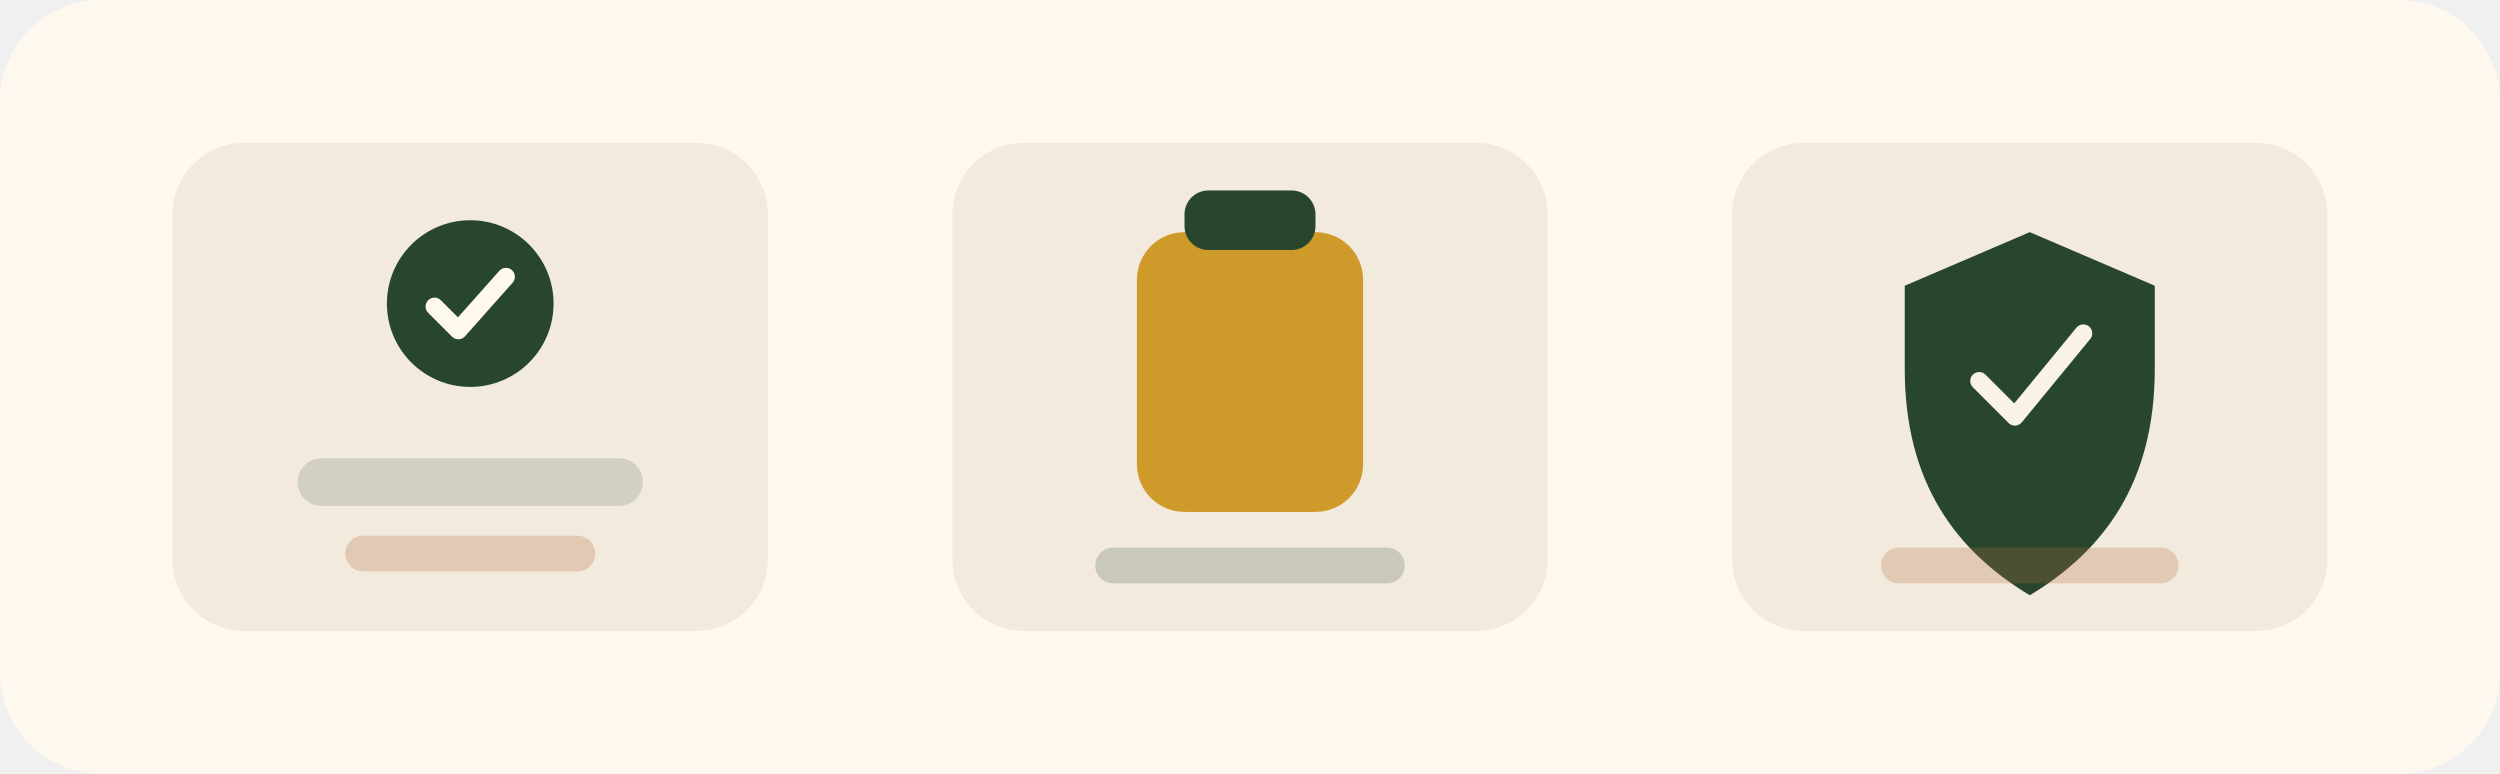
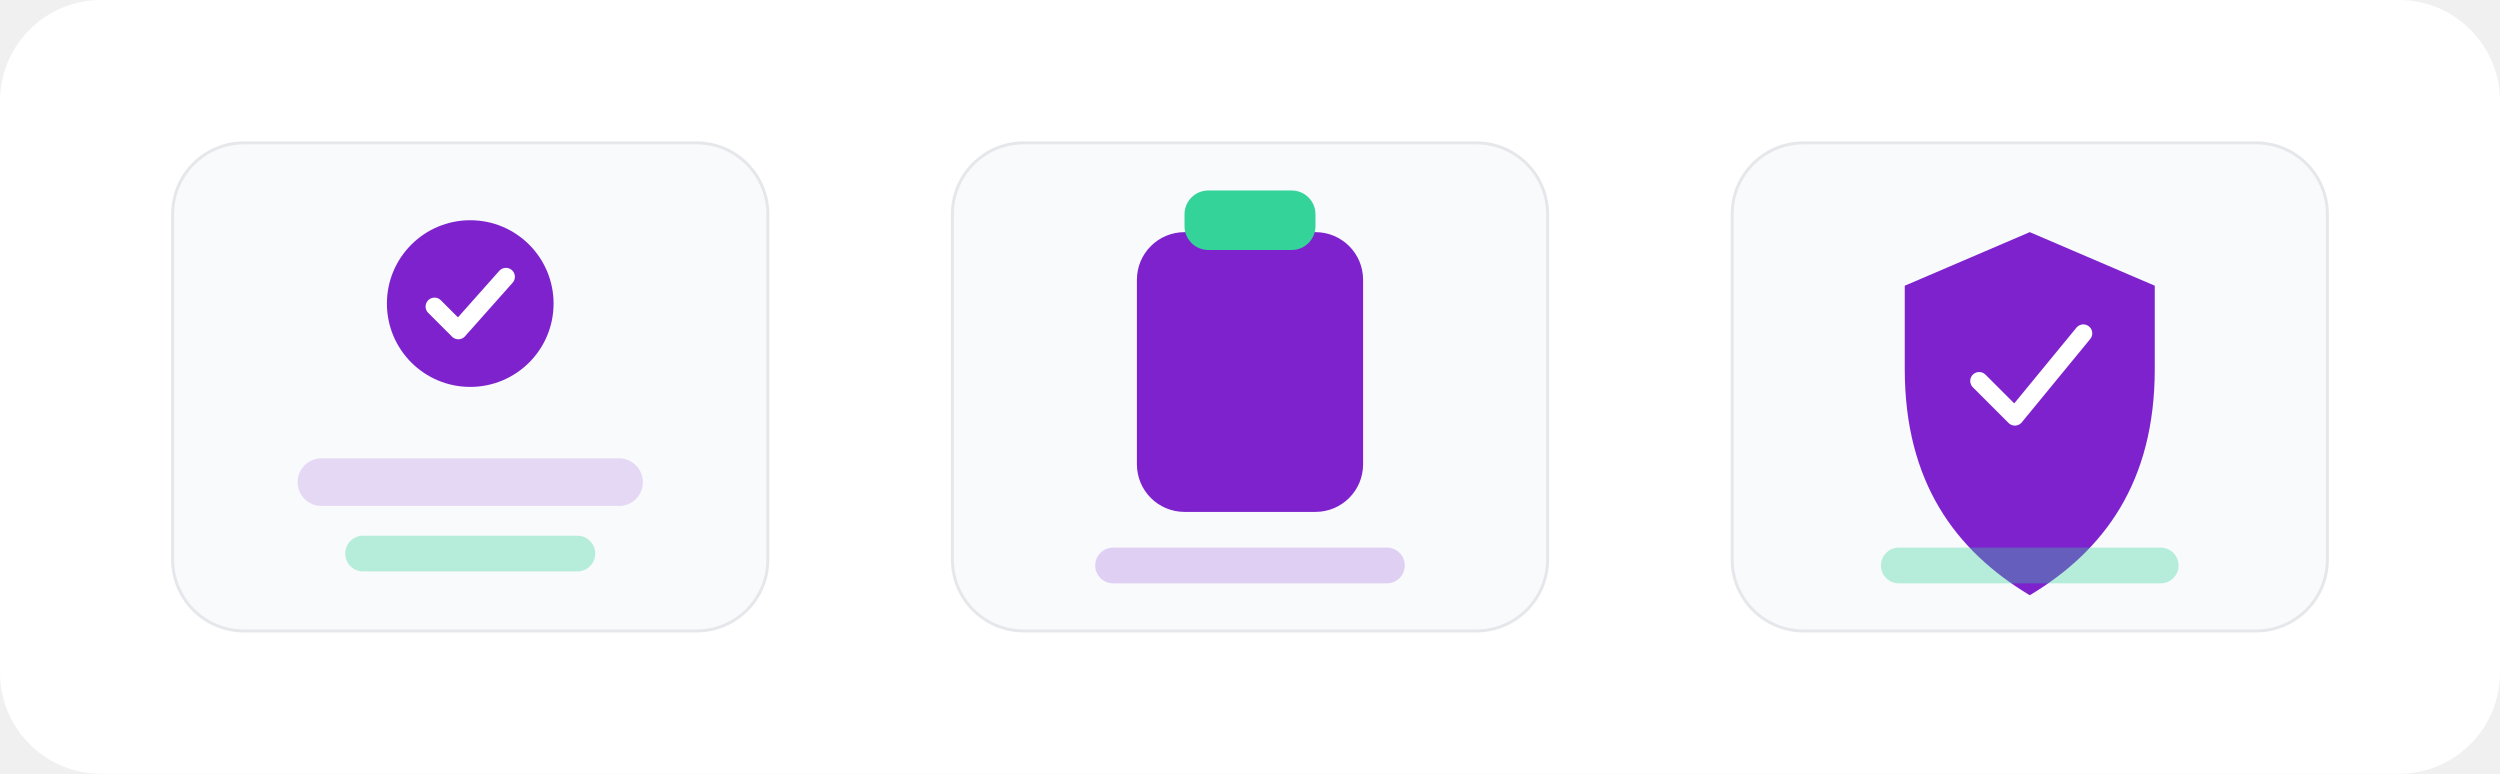
<svg xmlns="http://www.w3.org/2000/svg" viewBox="0 0 840 260">
-   <rect width="840" height="260" rx="34" fill="#fff8ef" />
+   <rect width="840" height="260" rx="34" fill="#ffffff" />
  <g transform="translate(58 48)">
-     <rect width="200" height="164" rx="24" fill="#f2eadc" />
-     <circle cx="100" cy="54" r="28" fill="#27462d" />
-     <path d="M88 55l8 8 16-18" fill="none" stroke="#fff8ef" stroke-width="6" stroke-linecap="round" stroke-linejoin="round" />
-     <rect x="42" y="106" width="116" height="16" rx="8" fill="#27462d" opacity=".16" />
-     <rect x="58" y="132" width="84" height="12" rx="6" fill="#b56d42" opacity=".26" />
+     <rect width="200" height="164" rx="24" fill="#f8fafc" stroke="#e5e7eb" />
+     <circle cx="100" cy="54" r="28" fill="#7e22ce" />
+     <path d="M88 55l8 8 16-18" fill="none" stroke="#ffffff" stroke-width="6" stroke-linecap="round" stroke-linejoin="round" />
+     <rect x="42" y="106" width="116" height="16" rx="8" fill="#7e22ce" opacity=".16" />
+     <rect x="58" y="132" width="84" height="12" rx="6" fill="#34d399" opacity=".34" />
  </g>
  <g transform="translate(320 48)">
-     <rect width="200" height="164" rx="24" fill="#f2eadc" />
-     <rect x="62" y="30" width="76" height="94" rx="16" fill="#ce9a2a" />
-     <rect x="78" y="16" width="44" height="20" rx="8" fill="#27462d" />
-     <rect x="48" y="136" width="104" height="12" rx="6" fill="#27462d" opacity=".2" />
+     <rect width="200" height="164" rx="24" fill="#f8fafc" stroke="#e5e7eb" />
+     <rect x="62" y="30" width="76" height="94" rx="16" fill="#7e22ce" />
+     <rect x="78" y="16" width="44" height="20" rx="8" fill="#34d399" />
+     <rect x="48" y="136" width="104" height="12" rx="6" fill="#7e22ce" opacity=".2" />
  </g>
  <g transform="translate(582 48)">
-     <rect width="200" height="164" rx="24" fill="#f2eadc" />
-     <path d="M100 30l42 18v28c0 38-17 61-42 76-25-15-42-38-42-76V48z" fill="#27462d" />
-     <path d="M83 80l12 12 23-28" fill="none" stroke="#f9f3e7" stroke-width="6" stroke-linecap="round" stroke-linejoin="round" />
-     <rect x="50" y="136" width="100" height="12" rx="6" fill="#b56d42" opacity=".26" />
+     <rect width="200" height="164" rx="24" fill="#f8fafc" stroke="#e5e7eb" />
+     <path d="M100 30l42 18v28c0 38-17 61-42 76-25-15-42-38-42-76V48z" fill="#7e22ce" />
+     <path d="M83 80l12 12 23-28" fill="none" stroke="#ffffff" stroke-width="6" stroke-linecap="round" stroke-linejoin="round" />
+     <rect x="50" y="136" width="100" height="12" rx="6" fill="#34d399" opacity=".34" />
  </g>
</svg>
